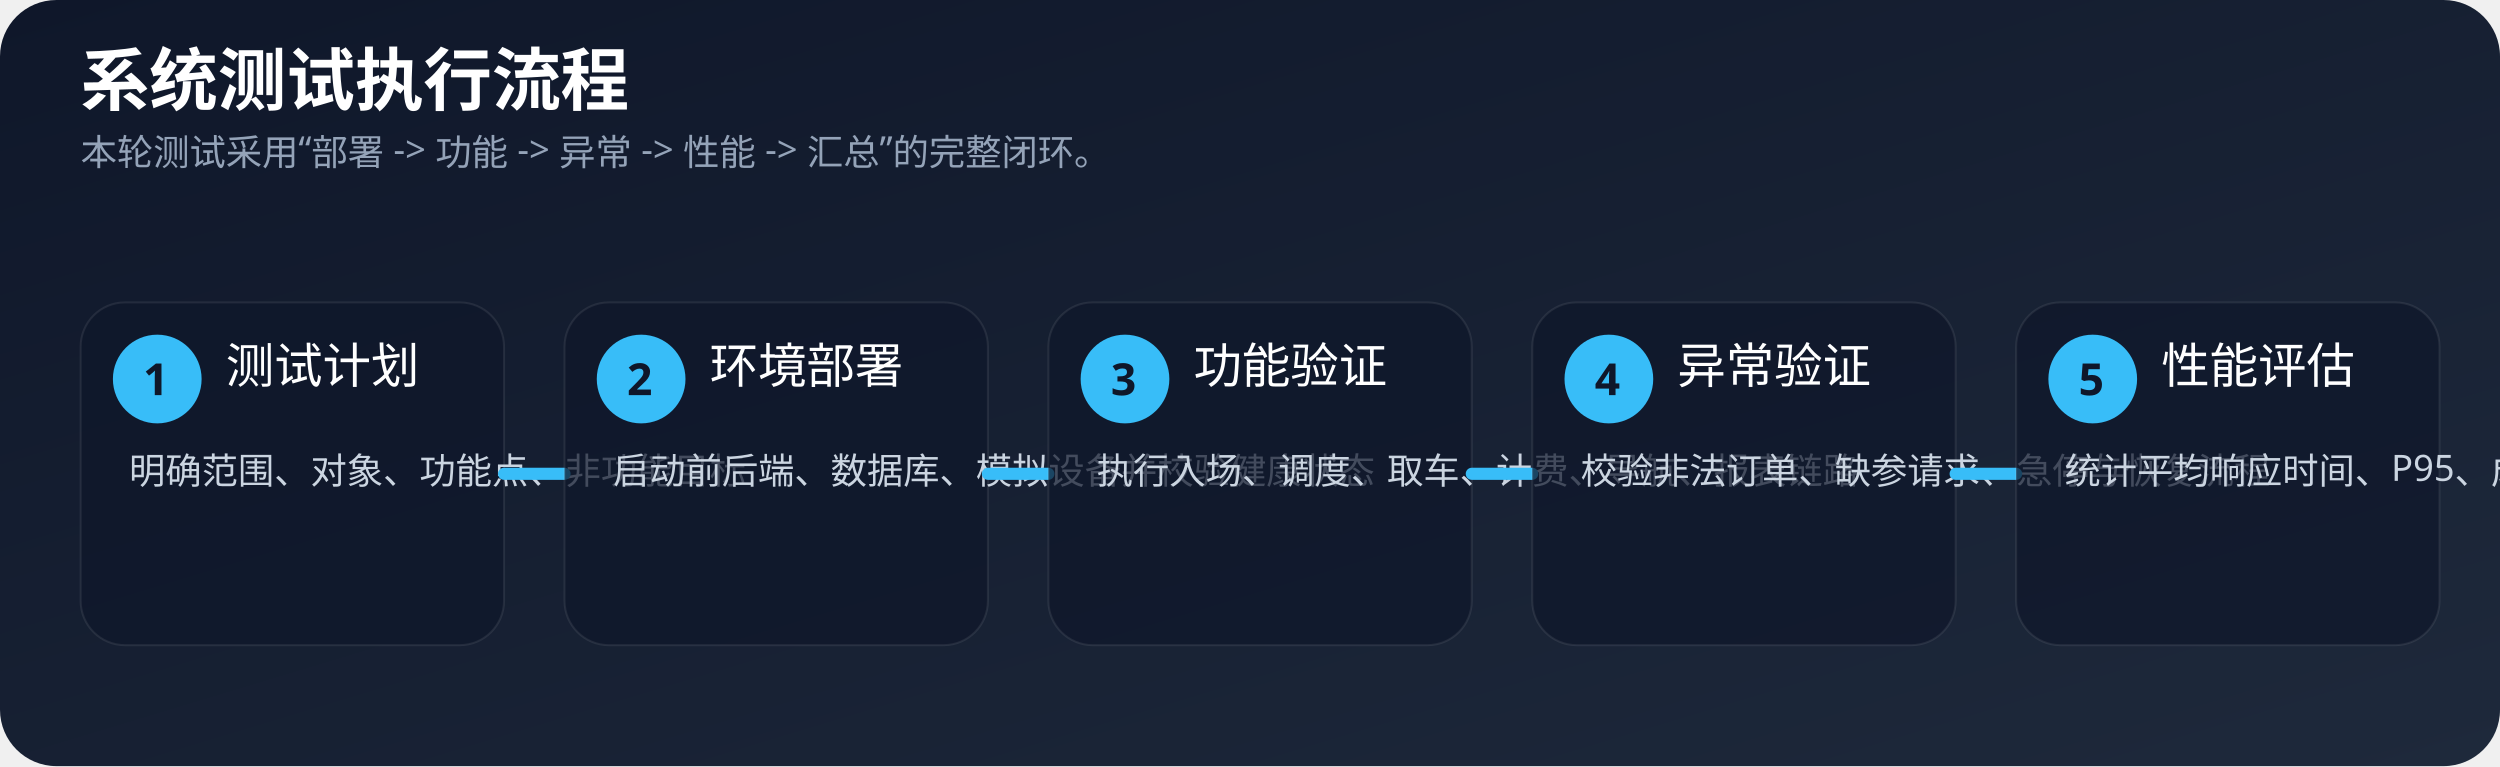
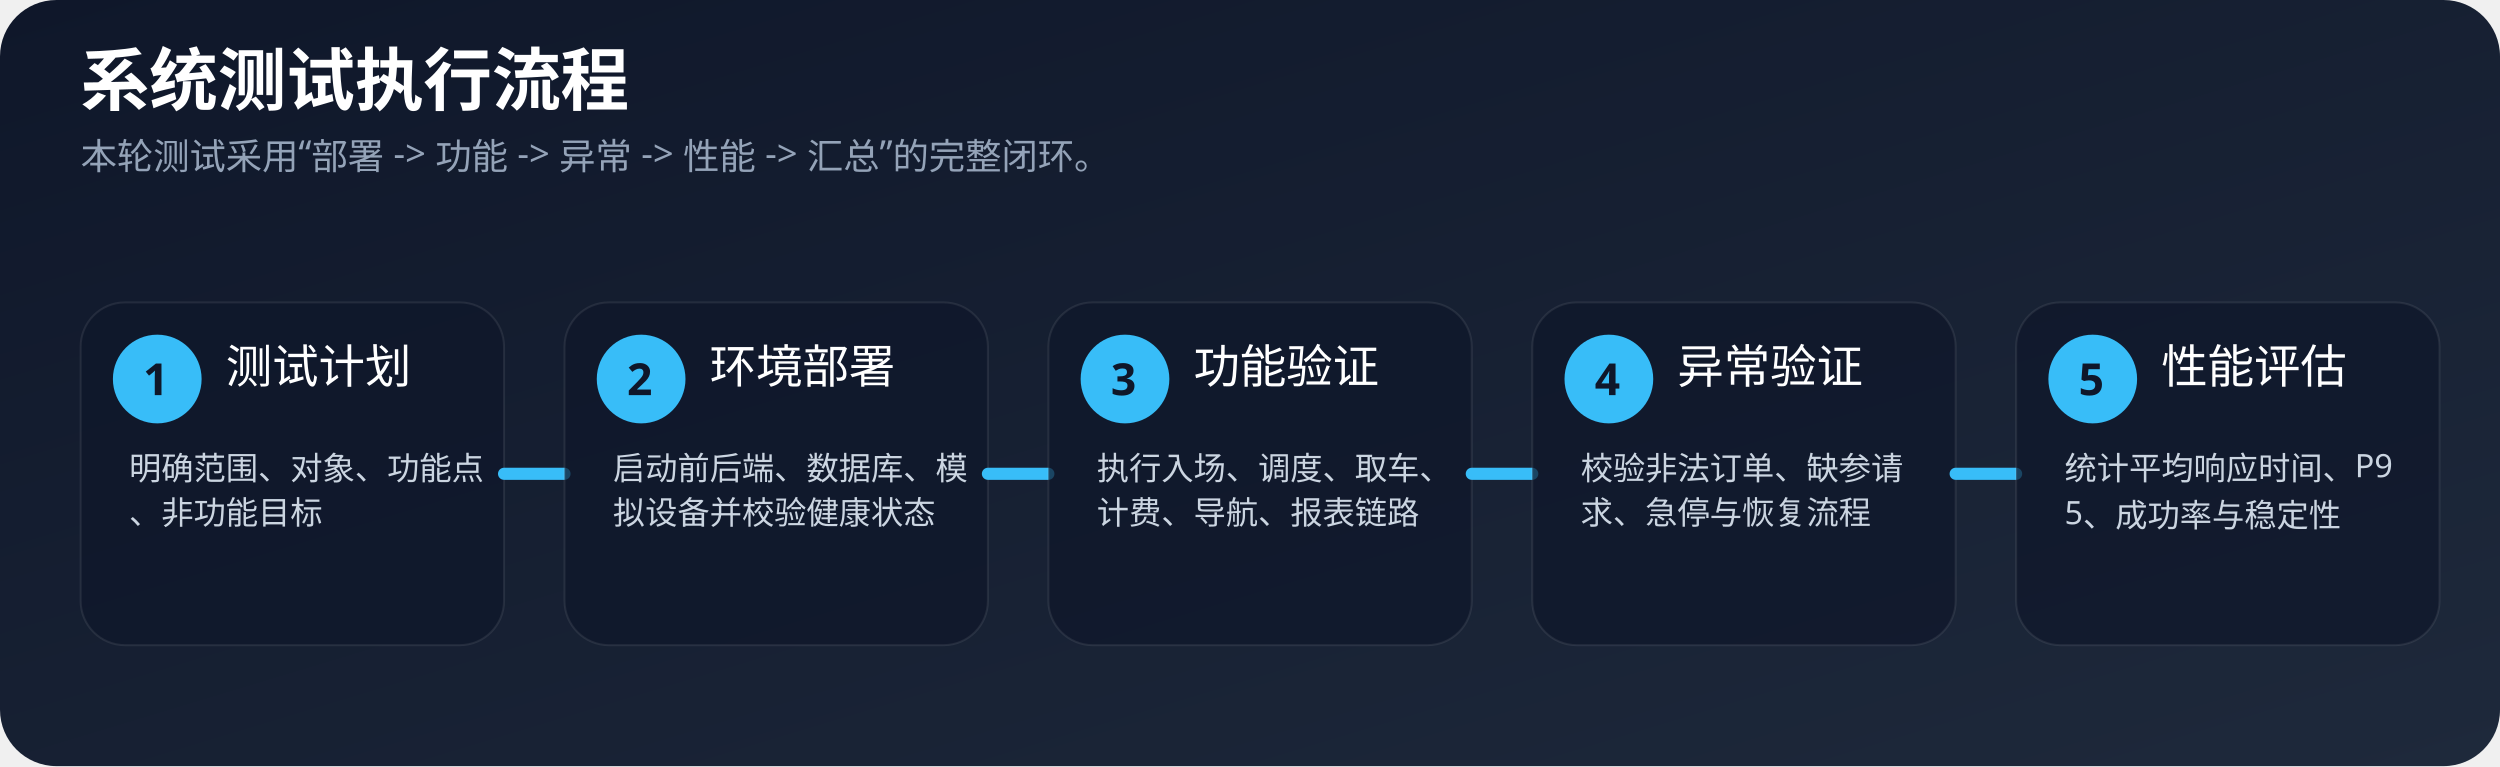
<svg xmlns="http://www.w3.org/2000/svg" width="1240" height="380" viewBox="0 0 1240 380">
  <defs>
    <linearGradient id="bg" x1="0" y1="0" x2="1" y2="1">
      <stop offset="0%" stop-color="#0f172a" />
      <stop offset="100%" stop-color="#1e293b" />
    </linearGradient>
  </defs>
  <rect width="1240" height="380" rx="28" fill="url(#bg)" />
-   <text x="40" y="52" font-size="34" font-weight="700" fill="#ffffff" font-family="Microsoft YaHei, Segoe UI">系统测试执行流程</text>
-   <text x="40" y="82" font-size="18" fill="#94a3b8" font-family="Microsoft YaHei, Segoe UI">本轮测试采用“部署 -&gt; 功能 -&gt; 异常 -&gt; 性能 -&gt; 汇总”的完整闭环。</text>
+   <text x="40" y="52" font-size="34" fill="#ffffff" font-family="Microsoft YaHei, Segoe UI" font-weight="700">
+     <tspan x="40" dy="0">系统测试执行流程</tspan>
+   </text>
+   <text x="40" y="84" font-size="18" fill="#94a3b8" font-family="Microsoft YaHei, Segoe UI">
+     <tspan x="40" dy="0">本轮测试采用“部署 -&gt; 功能 -&gt; 异常 -&gt; 性能 -&gt; 汇总”的完整闭环。</tspan>
+   </text>
  <rect x="40" y="150" width="210" height="170" rx="22" fill="rgba(15,23,42,0.72)" stroke="rgba(255,255,255,0.08)" />
  <circle cx="78" cy="188" r="22" fill="#38bdf8" />
  <text x="71" y="196" font-size="22" font-weight="700" fill="#0f172a" font-family="Segoe UI">1</text>
-   <text x="112" y="190" font-size="24" fill="#ffffff" font-family="Microsoft YaHei, Segoe UI">测试计划</text>
-   <text x="64" y="240" font-size="18" fill="#cbd5e1" font-family="Microsoft YaHei, Segoe UI">明确范围、对象、功能点、非功能目标</text>
+   <text x="112" y="190" font-size="23" fill="#ffffff" font-family="Microsoft YaHei, Segoe UI">
+     <tspan x="112" dy="0">测试计划</tspan>
+   </text>
+   <text x="64" y="238" font-size="16" fill="#cbd5e1" font-family="Microsoft YaHei, Segoe UI">
+     <tspan x="64" dy="0">明确范围、对象、功能点</tspan>
+     <tspan x="64" dy="22">、非功能目标</tspan>
+   </text>
  <line x1="250" y1="235" x2="280" y2="235" stroke="#38bdf8" stroke-width="6" stroke-linecap="round" />
  <rect x="280" y="150" width="210" height="170" rx="22" fill="rgba(15,23,42,0.72)" stroke="rgba(255,255,255,0.08)" />
  <circle cx="318" cy="188" r="22" fill="#38bdf8" />
  <text x="311" y="196" font-size="22" font-weight="700" fill="#0f172a" font-family="Segoe UI">2</text>
-   <text x="352" y="190" font-size="24" fill="#ffffff" font-family="Microsoft YaHei, Segoe UI">环境部署</text>
-   <text x="304" y="240" font-size="18" fill="#cbd5e1" font-family="Microsoft YaHei, Segoe UI">启动前后端、数据库、模拟设备并校验健康状态</text>
+   <text x="352" y="190" font-size="23" fill="#ffffff" font-family="Microsoft YaHei, Segoe UI">
+     <tspan x="352" dy="0">环境部署</tspan>
+   </text>
+   <text x="304" y="238" font-size="16" fill="#cbd5e1" font-family="Microsoft YaHei, Segoe UI">
+     <tspan x="304" dy="0">启动前后端、数据库、模</tspan>
+     <tspan x="304" dy="22">拟设备并校验健康状态</tspan>
+   </text>
  <line x1="490" y1="235" x2="520" y2="235" stroke="#38bdf8" stroke-width="6" stroke-linecap="round" />
  <rect x="520" y="150" width="210" height="170" rx="22" fill="rgba(15,23,42,0.72)" stroke="rgba(255,255,255,0.08)" />
  <circle cx="558" cy="188" r="22" fill="#38bdf8" />
  <text x="551" y="196" font-size="22" font-weight="700" fill="#0f172a" font-family="Segoe UI">3</text>
-   <text x="592" y="190" font-size="24" fill="#ffffff" font-family="Microsoft YaHei, Segoe UI">功能验证</text>
-   <text x="544" y="240" font-size="18" fill="#cbd5e1" font-family="Microsoft YaHei, Segoe UI">执行入场、调度、取车、计费、导航、报表链路</text>
+   <text x="592" y="190" font-size="23" fill="#ffffff" font-family="Microsoft YaHei, Segoe UI">
+     <tspan x="592" dy="0">功能验证</tspan>
+   </text>
+   <text x="544" y="238" font-size="16" fill="#cbd5e1" font-family="Microsoft YaHei, Segoe UI">
+     <tspan x="544" dy="0">执行入场、调度、取车、</tspan>
+     <tspan x="544" dy="22">计费、导航、报表链路</tspan>
+   </text>
  <line x1="730" y1="235" x2="760" y2="235" stroke="#38bdf8" stroke-width="6" stroke-linecap="round" />
  <rect x="760" y="150" width="210" height="170" rx="22" fill="rgba(15,23,42,0.72)" stroke="rgba(255,255,255,0.08)" />
  <circle cx="798" cy="188" r="22" fill="#38bdf8" />
  <text x="791" y="196" font-size="22" font-weight="700" fill="#0f172a" font-family="Segoe UI">4</text>
-   <text x="832" y="190" font-size="24" fill="#ffffff" font-family="Microsoft YaHei, Segoe UI">异常验证</text>
-   <text x="784" y="240" font-size="18" fill="#cbd5e1" font-family="Microsoft YaHei, Segoe UI">校验非法订单、缺参请求、急停与恢复流程</text>
+   <text x="832" y="190" font-size="23" fill="#ffffff" font-family="Microsoft YaHei, Segoe UI">
+     <tspan x="832" dy="0">异常验证</tspan>
+   </text>
+   <text x="784" y="238" font-size="16" fill="#cbd5e1" font-family="Microsoft YaHei, Segoe UI">
+     <tspan x="784" dy="0">校验非法订单、缺参请</tspan>
+     <tspan x="784" dy="22">求、急停与恢复流程</tspan>
+   </text>
  <line x1="970" y1="235" x2="1000" y2="235" stroke="#38bdf8" stroke-width="6" stroke-linecap="round" />
  <rect x="1000" y="150" width="210" height="170" rx="22" fill="rgba(15,23,42,0.72)" stroke="rgba(255,255,255,0.08)" />
  <circle cx="1038" cy="188" r="22" fill="#38bdf8" />
  <text x="1031" y="196" font-size="22" font-weight="700" fill="#0f172a" font-family="Segoe UI">5</text>
-   <text x="1072" y="190" font-size="24" fill="#ffffff" font-family="Microsoft YaHei, Segoe UI">性能评估</text>
-   <text x="1024" y="240" font-size="18" fill="#cbd5e1" font-family="Microsoft YaHei, Segoe UI">统计平均响应时间、P95、成功率与稳定性</text>
+   <text x="1072" y="190" font-size="23" fill="#ffffff" font-family="Microsoft YaHei, Segoe UI">
+     <tspan x="1072" dy="0">性能评估</tspan>
+   </text>
+   <text x="1024" y="238" font-size="16" fill="#cbd5e1" font-family="Microsoft YaHei, Segoe UI">
+     <tspan x="1024" dy="0">统计平均响应时间、P9</tspan>
+     <tspan x="1024" dy="22">5、成功率与稳定性</tspan>
+   </text>
</svg>
